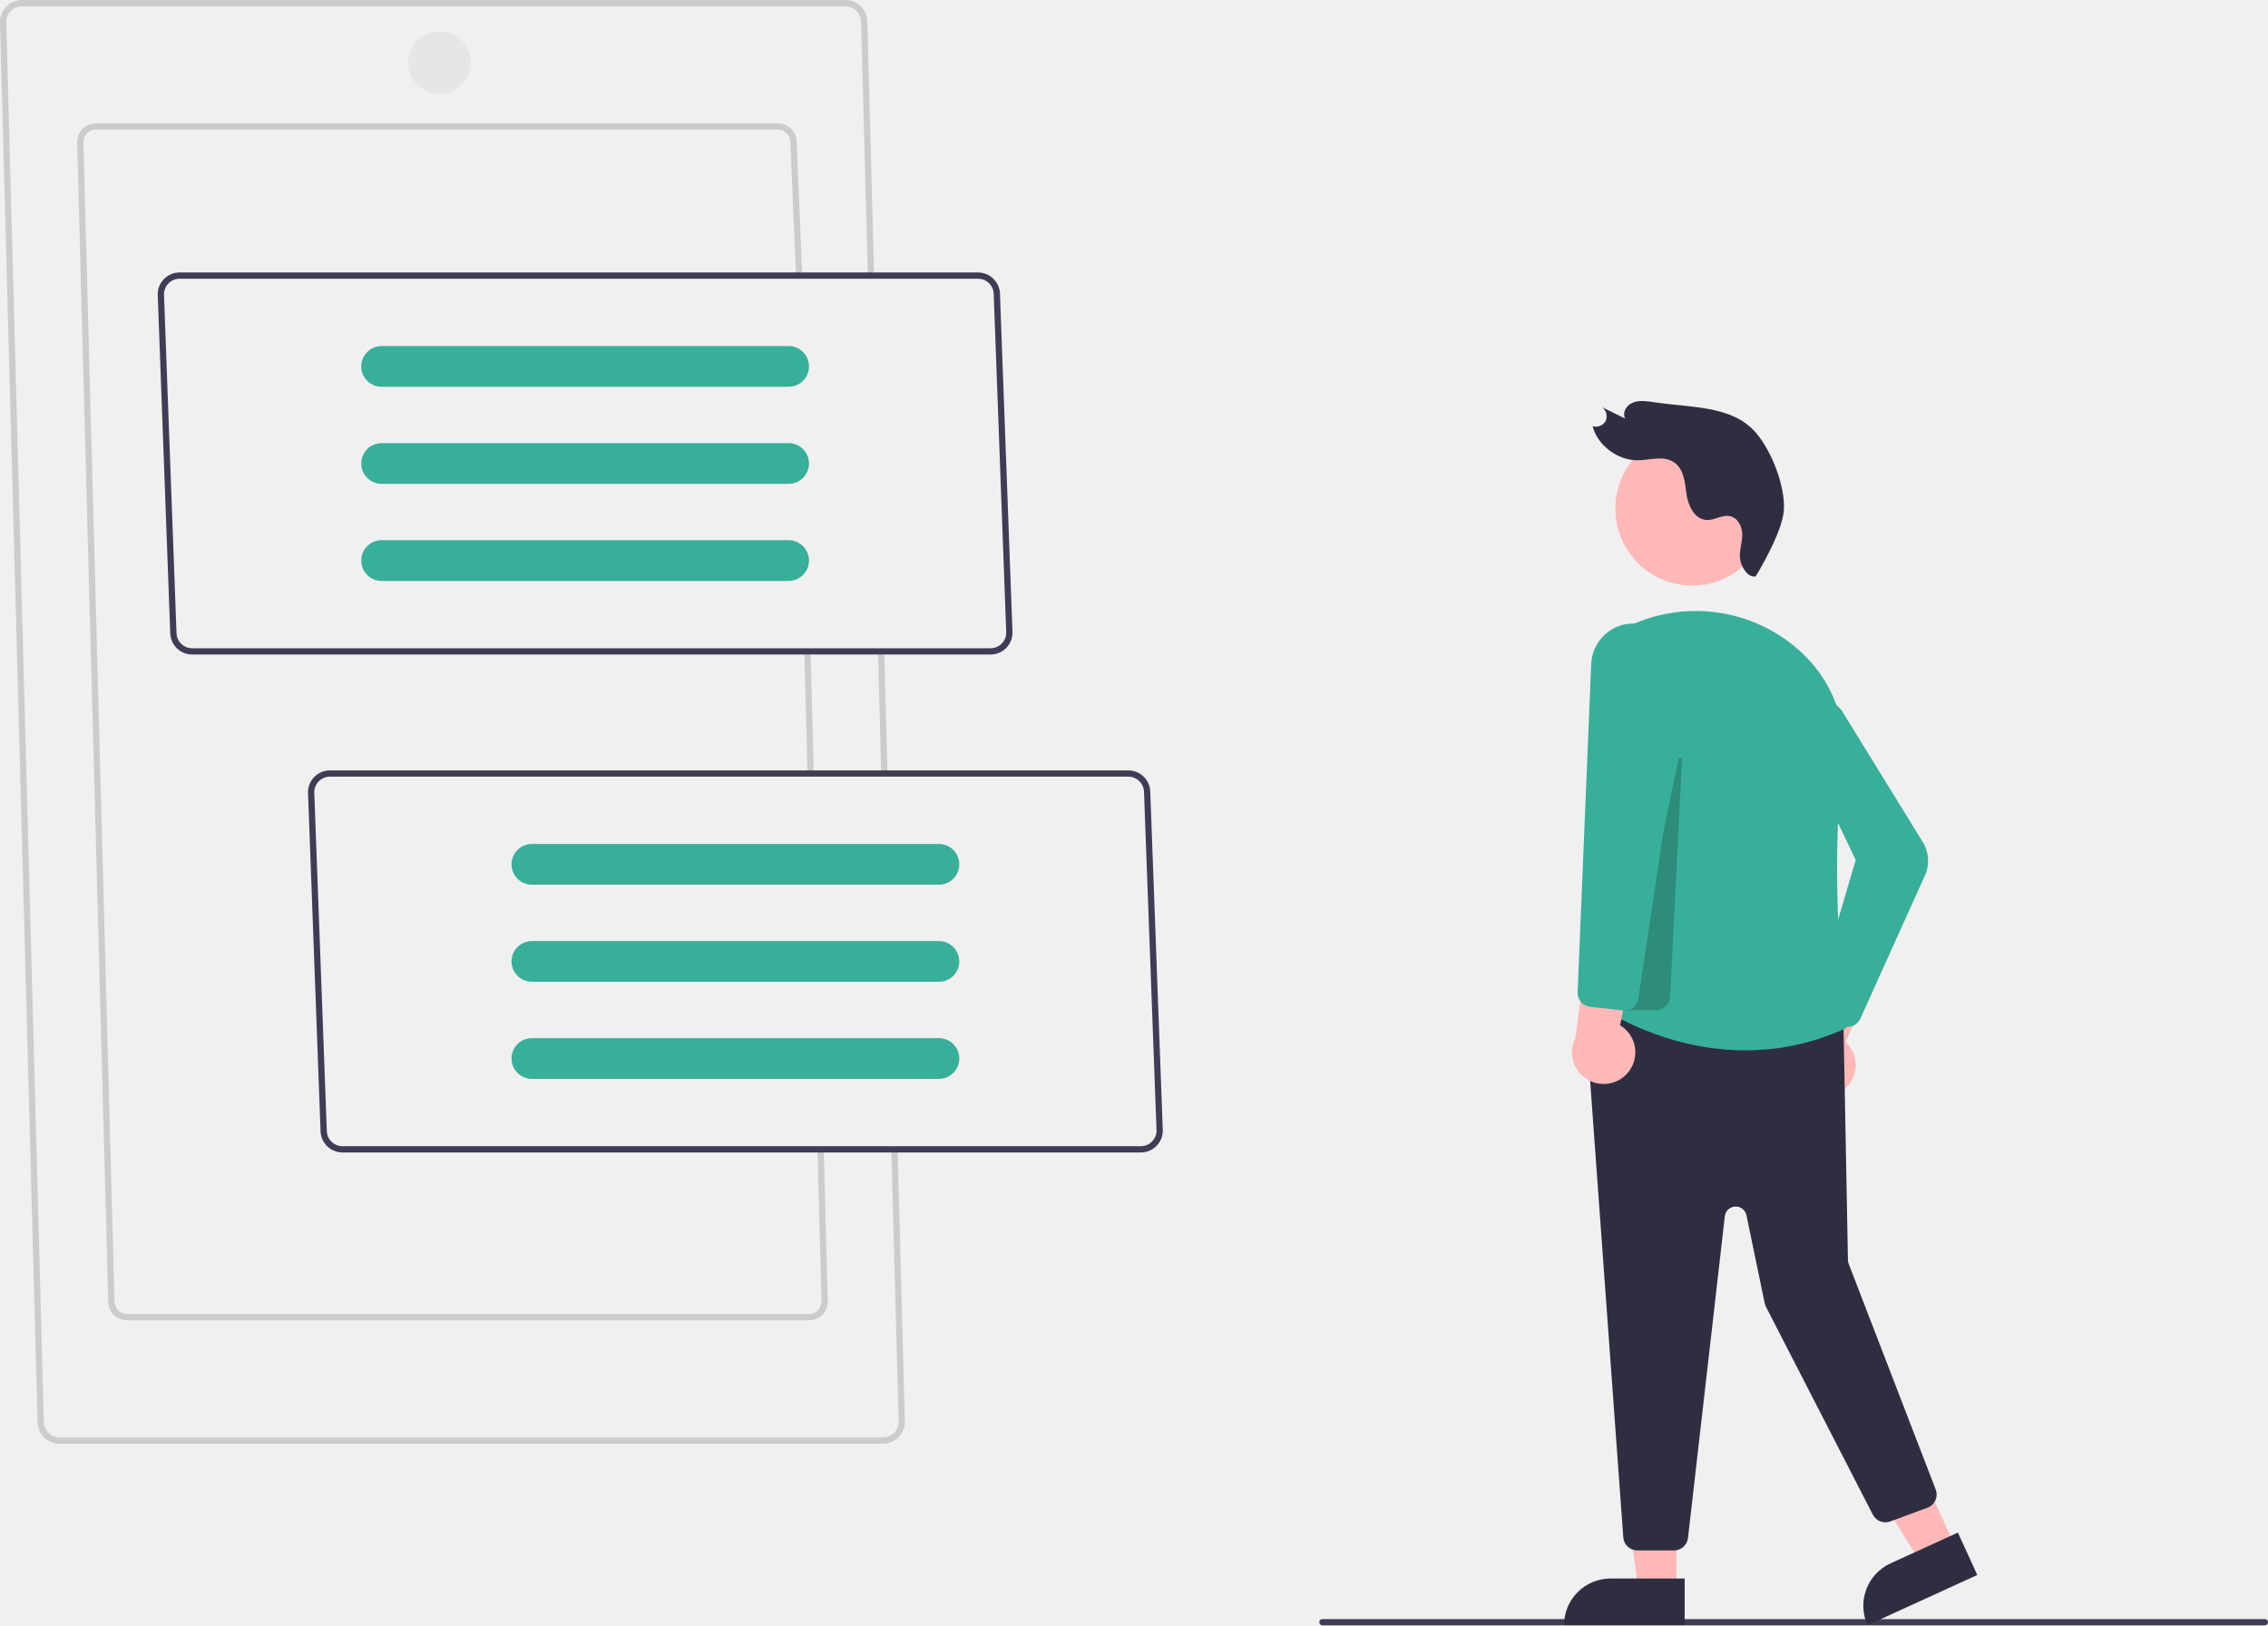
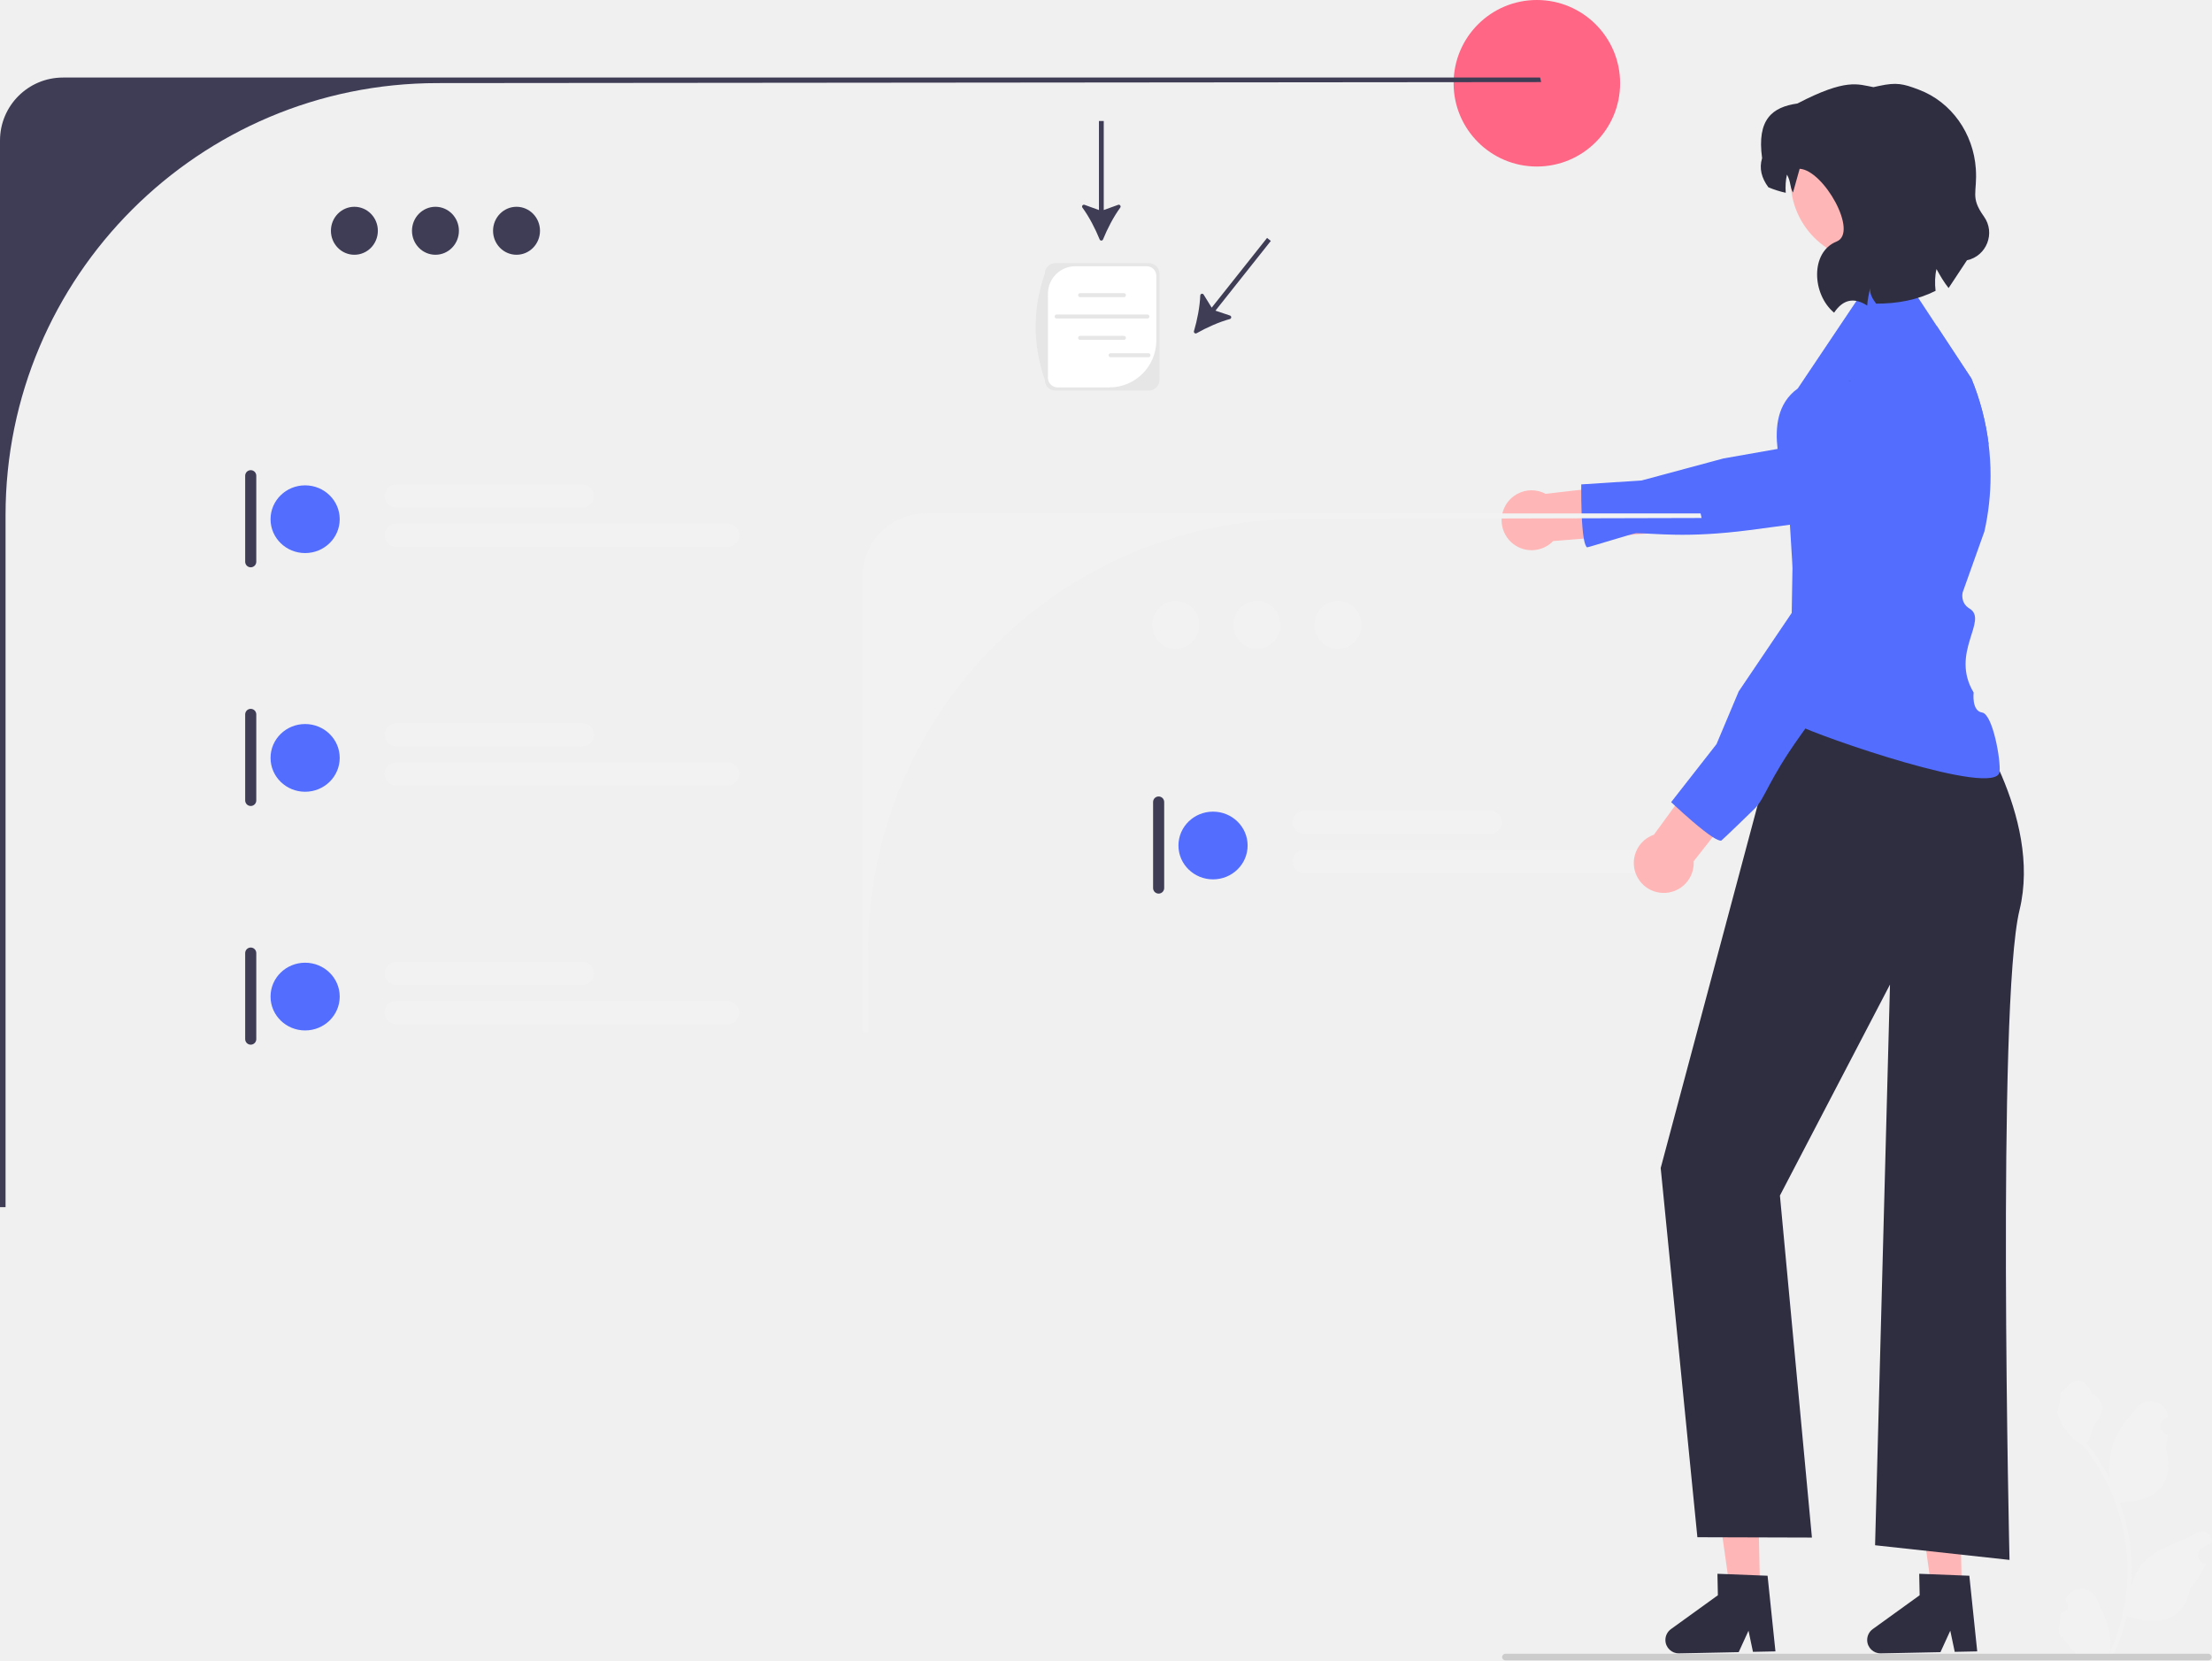
- <svg xmlns="http://www.w3.org/2000/svg" data-name="Layer 1" width="724.346" height="519" viewBox="0 0 724.346 519">
-   <path d="M961.173,709.5h-301a1,1,0,0,1,0-2h301a1,1,0,0,1,0,2Z" transform="translate(-237.8269 -190.5)" fill="#3f3d56" />
-   <polygon points="535.418 507.548 523.159 507.548 517.326 460.26 535.421 460.261 535.418 507.548" fill="#ffb8b8" />
-   <path d="M514.401,504.045h23.644a0,0,0,0,1,0,0v14.887a0,0,0,0,1,0,0H499.515a0,0,0,0,1,0,0v0A14.887,14.887,0,0,1,514.401,504.045Z" fill="#2f2e41" />
-   <polygon points="624.374 493.661 613.222 498.754 588.269 458.165 604.727 450.648 624.374 493.661" fill="#ffb8b8" />
-   <path d="M844.325,687.215H867.969a0,0,0,0,1,0,0v14.887a0,0,0,0,1,0,0H829.438a0,0,0,0,1,0,0v0A14.887,14.887,0,0,1,844.325,687.215Z" transform="translate(-449.7177 224.8962) rotate(-24.54855)" fill="#2f2e41" />
-   <path d="M826.498,538.605a10.056,10.056,0,0,0,.801-15.399l14.412-32.7-18.309,3.103-10.879,30.577A10.11,10.11,0,0,0,826.498,538.605Z" transform="translate(-237.8269 -190.5)" fill="#ffb8b8" />
-   <path d="M772.464,685.579H760.752a4.517,4.517,0,0,1-4.488-4.174L743.877,510.847a4.5,4.5,0,0,1,4.925-4.805l73.735,7.193a4.501,4.501,0,0,1,4.062,4.394l1.419,75.235a3.492,3.492,0,0,0,.234,1.193l27.785,72.053a4.499,4.499,0,0,1-2.643,5.841l-11.868,4.373a4.501,4.501,0,0,1-5.557-2.164L801.836,607.791a4.475,4.475,0,0,1-.404-1.143L795.601,578.555a3.5,3.5,0,0,0-6.904.312l-11.762,102.724A4.499,4.499,0,0,1,772.464,685.579Z" transform="translate(-237.8269 -190.5)" fill="#2f2e41" />
-   <circle cx="540.469" cy="162.426" r="24.561" fill="#ffb8b8" />
-   <path d="M748.551,511.832c3.144,2.169,38.567,25.512,78.942,6.945-.523-4.509-5.562-49.779-1.161-83.152,2.088-15.834-4.218-30.503-17.299-40.246a49.733,49.733,0,0,0-50.02-5.401h-0q-.994.445-2.002.927Z" transform="translate(-237.8269 -190.5)" fill="#38af99" />
-   <path d="M827.876,518.406a4.486,4.486,0,0,1-3.312-1.46l-5.373-5.861a4.523,4.523,0,0,1-.998-4.315l12.305-41.647L811.776,425.805a8.333,8.333,0,0,1-.57-5.546,8.309,8.309,0,0,1,15.387-1.966l25.309,41.067a11.451,11.451,0,0,1,.69,10.73l-20.61,45.665a4.489,4.489,0,0,1-3.39,2.592A4.567,4.567,0,0,1,827.876,518.406Z" transform="translate(-237.8269 -190.5)" fill="#38af99" />
-   <path d="M766.727,513.079h-9.812l17.128-80.604.988.129L771.221,508.805A4.497,4.497,0,0,1,766.727,513.079Z" transform="translate(-237.8269 -190.5)" opacity="0.2" />
-   <path d="M757.648,533.119a10.056,10.056,0,0,0-2.413-15.229l7.308-34.98-17.265,6.837-4.293,32.169A10.11,10.11,0,0,0,757.648,533.119Z" transform="translate(-237.8269 -190.5)" fill="#ffb8b8" />
-   <path d="M756.658,513.18a4.693,4.693,0,0,1-.508-.028l-10.465-1.163a4.515,4.515,0,0,1-3.999-4.658l4.33-104.782a13.528,13.528,0,0,1,26.735-2.315l2.789,12.83-.014.091L761.098,509.346A4.485,4.485,0,0,1,756.658,513.18Z" transform="translate(-237.8269 -190.5)" fill="#38af99" />
-   <path d="M798.532,374.579c-2.547.437-4.643-3.108-4.96-5.602s.592-4.881.691-7.358-1.069-5.488-3.642-6.223c-2.697-.77-5.198,1.394-7.959,1.133-3.848-.363-5.78-4.866-6.246-8.509s-.832-7.957-4.165-10.034c-3.322-2.071-7.432-.564-11.249-.5-6.452.109-13.019-4.811-14.527-10.882a3.66,3.66,0,0,0,4.175-1.672,3.704,3.704,0,0,0-1.114-4.378l7.313,3.581c-.999-2.034.51-4.351,2.588-5.121s4.495-.424,6.788-.068c11.45,1.779,24.713.902,32.308,9.633,5.261,6.047,9.591,17.554,9,25S798.532,374.579,798.532,374.579Z" transform="translate(-237.8269 -190.5)" fill="#2f2e41" />
-   <path d="M519.827,651.5h-263a7.008,7.008,0,0,1-7-7L237.827,197.527A7.013,7.013,0,0,1,244.827,190.5h263a7.008,7.008,0,0,1,7,7l2.174,80.973-1.999.054-2.175-81A5.012,5.012,0,0,0,507.827,192.5h-263a5.006,5.006,0,0,0-5,5L251.826,644.473A5.012,5.012,0,0,0,256.827,649.5h263a5.006,5.006,0,0,0,5-5l-2.335-86.973,1.999-.054,2.336,87A7.013,7.013,0,0,1,519.827,651.5Z" transform="translate(-237.8269 -190.5)" fill="#ccc" />
-   <rect x="518.738" y="398.493" width="2" height="38.4" transform="translate(-248.8492 -176.4015) rotate(-1.53781)" fill="#ccc" />
-   <path d="M496.226,612.109H278.367a5.977,5.977,0,0,1-5.97-5.97L262.457,235.888a5.982,5.982,0,0,1,5.97-5.997H486.286a5.977,5.977,0,0,1,5.97,5.97l1.8,42.597-1.998.084-1.801-42.639a3.985,3.985,0,0,0-3.971-4.012H268.427a3.975,3.975,0,0,0-3.97,3.97l9.94,370.251a3.981,3.981,0,0,0,3.971,3.997H496.226a3.975,3.975,0,0,0,3.97-3.97l-1.287-48.613,1.999-.053,1.288,48.639A5.982,5.982,0,0,1,496.226,612.109Z" transform="translate(-237.8269 -190.5)" fill="#ccc" />
-   <rect x="495.229" y="399.493" width="2" height="38.013" transform="translate(-248.727 -177.2229) rotate(-1.51626)" fill="#ccc" />
-   <path d="M554.197,399.5h-255a7.008,7.008,0,0,1-7-6.942L288.197,284.5a7.008,7.008,0,0,1,7-7h255a7.008,7.008,0,0,1,7,6.942L561.197,392.5A7.008,7.008,0,0,1,554.197,399.5ZM290.197,284.447,294.197,392.5a5.006,5.006,0,0,0,5,5h255a5.006,5.006,0,0,0,5-4.947L555.197,284.5a5.006,5.006,0,0,0-5-5h-255A5.006,5.006,0,0,0,290.197,284.447Z" transform="translate(-237.8269 -190.5)" fill="#3f3d56" />
-   <path d="M602.197,558.5h-255a7.008,7.008,0,0,1-7-6.942L336.197,443.5a7.008,7.008,0,0,1,7-7h255a7.008,7.008,0,0,1,7,6.942L609.197,551.5A7.008,7.008,0,0,1,602.197,558.5ZM338.197,443.447,342.197,551.5a5.006,5.006,0,0,0,5,5h255a5.006,5.006,0,0,0,5-4.947L603.197,443.5a5.006,5.006,0,0,0-5-5h-255A5.006,5.006,0,0,0,338.197,443.447Z" transform="translate(-237.8269 -190.5)" fill="#3f3d56" />
-   <path d="M407.697,460a6.5,6.5,0,0,0,0,13h130a6.5,6.5,0,0,0,0-13Z" transform="translate(-237.8269 -190.5)" fill="#38af99" />
-   <path d="M407.697,491a6.5,6.5,0,0,0,0,13h130a6.5,6.5,0,0,0,0-13Z" transform="translate(-237.8269 -190.5)" fill="#38af99" />
-   <path d="M407.697,522a6.5,6.5,0,0,0,0,13h130a6.5,6.5,0,0,0,0-13Z" transform="translate(-237.8269 -190.5)" fill="#38af99" />
-   <path d="M359.697,301a6.5,6.5,0,0,0,0,13h130a6.5,6.5,0,0,0,0-13Z" transform="translate(-237.8269 -190.5)" fill="#38af99" />
-   <path d="M359.697,332a6.5,6.5,0,0,0,0,13h130a6.5,6.5,0,0,0,0-13Z" transform="translate(-237.8269 -190.5)" fill="#38af99" />
-   <path d="M359.697,363a6.5,6.5,0,0,0,0,13h130a6.5,6.5,0,0,0,0-13Z" transform="translate(-237.8269 -190.5)" fill="#38af99" />
-   <circle cx="140.37" cy="20" r="10" fill="#e6e6e6" />
+ <svg xmlns="http://www.w3.org/2000/svg" width="797.116" height="598.245" viewBox="0 0 797.116 598.245">
+   <circle cx="553.824" cy="30" r="30" fill="#ff6584" />
+   <g>
+     <g>
+       <polygon points="634.242 572.816 623.437 573.039 617.414 530.544 633.36 530.214 634.242 572.816" fill="#ffb6b6" />
+       <path d="M600.144,591c.058,2.667,2.263,4.783,4.93,4.732l21.481-.447,3.538-7.73,1.604,7.619,8.105-.163-2.842-27.26-2.825-.105-11.522-.458-3.717-.14,.16,7.732-16.911,12.204c-1.286,.929-2.034,2.43-2.001,4.016Z" fill="#2f2e41" />
+     </g>
+     <g>
+       <polygon points="706.953 572.816 696.148 573.039 690.125 530.544 706.071 530.214 706.953 572.816" fill="#ffb6b6" />
+       <path d="M672.855,591c.058,2.667,2.263,4.783,4.93,4.732l21.481-.447,3.538-7.73,1.604,7.619,8.105-.163-2.842-27.26-2.825-.105-11.522-.458-3.717-.14,.16,7.732-16.911,12.204c-1.286,.929-2.034,2.43-2.001,4.016Z" fill="#2f2e41" />
+     </g>
+     <path d="M645.132,246.096l59.491-1.653-3.305,4.958,7.527,7.436s27.176,37.182,18.913,71.059c-8.263,33.877-3.611,234.155-3.611,234.155l-48.444-5.28,5.371-202.021-39.661,76.016,11.532,123.234-41.277-.121-13.22-133.028,46.684-174.755Z" fill="#2f2e41" />
+   </g>
+   <path d="M396.269,86.267c.224,.552,.997,.552,1.221-0,1.561-3.849,3.784-8.16,6.203-11.455,.387-.527-.147-1.232-.762-1.01l-5.183,1.875V43.591h-1.735v32.086l-5.185-1.875c-.615-.223-1.149,.482-.762,1.01,2.418,3.295,4.641,7.606,6.204,11.455Z" fill="#3f3d56" />
+   <path d="M430.26,119.304c-.168,.571,.438,1.052,.956,.759,3.617-2.043,8.039-4.037,11.981-5.113,.631-.172,.652-1.056,.031-1.264l-5.225-1.755,19.955-25.127-1.359-1.079-19.955,25.127-2.894-4.693c-.343-.557-1.2-.337-1.224,.317-.155,4.084-1.095,8.842-2.266,12.829Z" fill="#3f3d56" />
+   <g>
+     <path d="M556.996,177.929l32.041-3.693,4.664,18.009-34.015,2.699c-.724,.75-1.567,1.408-2.526,1.941-5.212,2.896-11.785,1.018-14.68-4.194-2.896-5.212-1.018-11.785,4.194-14.68,3.324-1.847,7.198-1.745,10.321-.082Z" fill="#ffb6b6" />
+     <path d="M710.414,136.39l-12.54-19.03c-2.28,1.81-4.28,3.63-5.79,5.24l-2.6,1.79-8.4,7.51-23.78,21.23-7.91,7.07-8.83,1.55-19.49,3.43-29.516,7.942-21.734,1.408c-.01,.44-.01,1.1-.01,1.92-.01,4.27,.09,12.91,.93,17.62,.29,1.64,.67,2.8,1.17,3.15,.16,.11,16.804-5.088,17.644-5.098,6.77-.01,18.086,1.848,40.916-1.122,13.56-1.78,25.5-3.4,30.52-4.09l.11-.02,3.63-1.76,39.85-19.3,12.03-5.83c-1-8.06-3.07-16.01-6.2-23.61Z" fill="#536dfe" />
+   </g>
+   <path d="M22.69,27.941C10.159,27.941,0,38.1,0,50.631V434.941H2V185.621C2,99.641,71.7,29.941,157.68,29.941l397.684-.364-.364-1.636H22.69Z" fill="#3f3d56" />
+   <ellipse cx="127.706" cy="83.151" rx="8.457" ry="8.645" fill="#3f3d56" />
+   <ellipse cx="156.92" cy="83.151" rx="8.457" ry="8.645" fill="#3f3d56" />
+   <ellipse cx="186.134" cy="83.151" rx="8.457" ry="8.645" fill="#3f3d56" />
+   <g>
+     <path d="M333.514,185c-12.531,0-22.69,10.159-22.69,22.69l-0,164.31h2v-29.32c0-85.98,69.7-155.68,155.68-155.68l144.684-.364-.364-1.636-279.31-0Z" fill="#f2f2f2" />
+     <g>
+       <path d="M417.527,286.973c-1.103,0-2,.897-2,2v31c-0,1.103,.897,2,2,2s2-.897,2-2v-31c0-1.103-.897-2-2-2Z" fill="#3f3d56" />
+       <g>
+         <ellipse cx="437.128" cy="304.643" rx="12.463" ry="12.201" fill="#536dfe" />
+         <path d="M537.041,300.469l-67.085-0c-2.301,0-4.174-1.873-4.174-4.174s1.873-4.174,4.174-4.174l67.085,0c2.301,0,4.174,1.873,4.174,4.174s-1.873,4.174-4.174,4.174Z" fill="#f2f2f2" />
+         <path d="M589.395,314.596l-119.438-0c-2.301,0-4.174-1.873-4.174-4.174s1.873-4.174,4.174-4.174l119.438,0c2.301,0,4.174,1.873,4.174,4.174s-1.873,4.174-4.174,4.174Z" fill="#f2f2f2" />
+       </g>
+     </g>
+     <ellipse cx="423.706" cy="225.151" rx="8.457" ry="8.645" fill="#f2f2f2" />
+     <ellipse cx="452.92" cy="225.151" rx="8.457" ry="8.645" fill="#f2f2f2" />
+     <ellipse cx="482.134" cy="225.151" rx="8.457" ry="8.645" fill="#f2f2f2" />
+   </g>
+   <path d="M90.354,169.406c-1.103,0-2,.897-2,2v31c0,1.103,.897,2,2,2s2-.897,2-2v-31c0-1.103-.897-2-2-2Z" fill="#3f3d56" />
+   <g>
+     <ellipse cx="109.955" cy="187.076" rx="12.463" ry="12.201" fill="#536dfe" />
+     <path d="M209.868,182.902h-67.085c-2.301,0-4.174-1.872-4.174-4.174s1.872-4.174,4.174-4.174h67.085c2.301,0,4.174,1.872,4.174,4.174s-1.872,4.174-4.174,4.174Z" fill="#f2f2f2" />
+     <path d="M262.221,197.029h-119.438c-2.301,0-4.174-1.872-4.174-4.174s1.872-4.174,4.174-4.174h119.438c2.301,0,4.174,1.872,4.174,4.174s-1.872,4.174-4.174,4.174Z" fill="#f2f2f2" />
+   </g>
+   <path d="M90.354,255.406c-1.103,0-2,.897-2,2v31c0,1.103,.897,2,2,2s2-.897,2-2v-31c0-1.103-.897-2-2-2Z" fill="#3f3d56" />
+   <g>
+     <ellipse cx="109.955" cy="273.076" rx="12.463" ry="12.201" fill="#536dfe" />
+     <path d="M209.868,268.902h-67.085c-2.301,0-4.174-1.872-4.174-4.174s1.872-4.174,4.174-4.174h67.085c2.301,0,4.174,1.872,4.174,4.174s-1.872,4.174-4.174,4.174Z" fill="#f2f2f2" />
+     <path d="M262.221,283.029h-119.438c-2.301,0-4.174-1.872-4.174-4.174s1.872-4.174,4.174-4.174h119.438c2.301,0,4.174,1.872,4.174,4.174s-1.872,4.174-4.174,4.174Z" fill="#f2f2f2" />
+   </g>
+   <g>
+     <path d="M90.354,341.406c-1.103,0-2,.897-2,2v31c0,1.103,.897,2,2,2s2-.897,2-2v-31c0-1.103-.897-2-2-2Z" fill="#3f3d56" />
+     <g>
+       <ellipse cx="109.955" cy="359.076" rx="12.463" ry="12.201" fill="#536dfe" />
+       <path d="M209.868,354.902h-67.085c-2.301,0-4.174-1.872-4.174-4.174s1.872-4.174,4.174-4.174h67.085c2.301,0,4.174,1.872,4.174,4.174s-1.872,4.174-4.174,4.174Z" fill="#f2f2f2" />
+       <path d="M262.221,369.029h-119.438c-2.301,0-4.174-1.872-4.174-4.174s1.872-4.174,4.174-4.174h119.438c2.301,0,4.174,1.872,4.174,4.174s-1.872,4.174-4.174,4.174Z" fill="#f2f2f2" />
+     </g>
+   </g>
+   <path d="M720.558,278.122c-1.237,9.418-65.35-12.88-73-17-14.31-7.69,.662,.197,.662,.197l-1.662-47.197-1.734-28.122s-.97-7.47-3-17c-.46-2.14-.95-4.62-1.26-7.25-.88-7.59-.21-16.41,7.26-21.75l26.05-38.84,12.83-.75,11.17,16.95,12.54,19.03c3.13,7.6,5.2,15.55,6.2,23.61,.47,3.77,.71,7.57,.71,11.38,0,6.71-.73,13.44-2.21,20.06l-7.85,22.01s-.988,3.725,2.46,5.81c6.996,4.231-7.166,15.862,1.5,30.27,0,0-.81,6.62,3.05,7.2,3.86,.59,6.805,17.426,6.284,21.392Z" fill="#536dfe" />
+   <g>
+     <path d="M596.004,300.75l19.024-26.046,16.395,8.791-21.093,26.822c.06,1.04-.029,2.107-.288,3.172-1.409,5.794-7.247,9.348-13.041,7.94-5.794-1.409-9.348-7.247-7.94-13.041,.898-3.695,3.601-6.471,6.942-7.639Z" fill="#ffb6b6" />
+     <path d="M676.348,136.445c-4.34-3.122-9.424-5.33-15.016-6.31-7.633-1.332-11.914,9.652-13.597,20.364-.774,4.965-1.002,9.874-.736,13.458l-.449,3.135-.263,16.227-.621,37.515-19.108,28.289-8,19-16.348,20.897c.319,.307,.807,.755,1.408,1.317,3.136,2.9,9.536,8.684,13.571,11.264,1.402,.89,2.507,1.396,3.103,1.271,.188-.041,11.699-11.129,12.267-11.749,3.818-4.156,4.57-9.735,16.115-25.947,10.515-14.756,20.769-29.429,24.473-34.739l.068-.095,16.645-54.896,1.514-4.976c1.614-13.628-4.525-26.482-15.024-34.023Z" fill="#536dfe" />
+   </g>
+   <path d="M666.91,137.268c-.031-.012-.059-.026-.09-.038-.257,.021-.512,.037-.761,.038h.85Z" fill="#2f2e41" />
+   <circle cx="674.374" cy="65.071" r="29.088" fill="#ffb6b6" />
+   <path d="M634.992,56.986c-1.964-14.101,3.762-18.415,12.72-19.693,17.724-9.211,21.783-6.895,27.402-5.896l2.065-.444c6.337-1.363,8.635-.782,14.271,1.349,11.887,4.482,19.696,15.848,20.56,28.521,.595,8.737-2.144,10.097,2.921,17.192,4.236,5.924,.996,14.238-6.115,15.767l-6.618,10.006c-1.612-2.037-2.9-4.172-4.36-6.847-.576,2.387-.64,5.119-.339,7.858-6.589,3.282-13.783,4.64-21.413,4.607-1.227-1.636-2.327-3.457-2.182-5.509-.424,2.056-.942,4.104-1.031,6.2-4.8-3.091-8.767-2.183-11.935,2.568-8.001-6.631-8.627-21.825,.883-25.631,8.046-3.22-4.646-25.76-13.3-26.22-.056-.003-2.36,8.712-2.442,8.548-1.221-2.442-.663-3.781-2.123-6.456-.48,2.012-.609,4.265-.451,6.559-2.062-.45-4.15-1.109-6.257-1.987-2.444-3.319-3.389-6.796-2.258-10.493Z" fill="#2f2e41" />
+   <path d="M742.857,580.912c2.066,.129,3.208-2.437,1.645-3.933l-.155-.618c.02-.05,.041-.099,.062-.148,2.089-4.982,9.17-4.947,11.241,.042,1.839,4.428,4.179,8.864,4.756,13.546,.258,2.067,.142,4.172-.316,6.2,4.308-9.411,6.575-19.687,6.575-30.021,0-2.597-.142-5.193-.433-7.783-.239-2.119-.568-4.224-.995-6.31-2.306-11.277-7.299-22.018-14.5-30.99-3.462-1.892-6.349-4.851-8.093-8.397-.626-1.279-1.117-2.655-1.35-4.056,.394,.052,1.486-5.949,1.188-6.317,.549-.833,1.532-1.247,2.131-2.06,2.982-4.043,7.091-3.337,9.236,2.157,4.582,2.313,4.627,6.148,1.815,9.837-1.789,2.347-2.035,5.522-3.604,8.035,.162,.207,.329,.407,.491,.614,2.961,3.798,5.522,7.88,7.681,12.169-.61-4.766,.291-10.508,1.826-14.21,1.748-4.217,5.025-7.769,7.91-11.415,3.466-4.379,10.573-2.468,11.184,3.083,.006,.054,.012,.107,.017,.161-.429,.242-.848,.499-1.259,.77-2.339,1.547-1.531,5.174,1.241,5.602l.063,.01c-.155,1.544-.42,3.074-.807,4.579,3.702,14.316-4.29,19.53-15.701,19.764-.252,.129-.497,.258-.749,.381,1.156,3.255,2.08,6.594,2.764,9.979,.614,2.99,1.04,6.013,1.279,9.049,.297,3.83,.271,7.68-.052,11.503l.019-.136c.82-4.211,3.107-8.145,6.427-10.87,4.946-4.063,11.933-5.559,17.268-8.824,2.568-1.572,5.859,.459,5.411,3.437l-.022,.143c-.794,.323-1.569,.698-2.319,1.117-.429,.242-.848,.499-1.259,.77-2.339,1.547-1.531,5.174,1.241,5.602l.063,.01c.045,.006,.084,.013,.129,.019-1.363,3.236-3.262,6.239-5.639,8.829-2.315,12.497-12.256,13.683-22.89,10.044h-.006c-1.163,5.064-2.861,10.011-5.044,14.726h-18.02c-.065-.2-.123-.407-.181-.607,1.666,.103,3.346,.006,4.986-.297-1.337-1.641-2.674-3.294-4.011-4.935-.032-.032-.058-.065-.084-.097-.678-.84-1.363-1.673-2.041-2.512l-0-.001c-.042-2.578,.267-5.147,.879-7.64l.001-0Z" fill="#f2f2f2" />
+   <path d="M541.306,597.055c0,.66,.53,1.19,1.19,1.19h253.29c.66,0,1.19-.53,1.19-1.19,0-.66-.53-1.19-1.19-1.19h-253.29c-.66,0-1.19,.53-1.19,1.19Z" fill="#ccc" />
+   <g>
+     <path d="M414.027,140.716h-33.721c-2.094,0-3.797-1.703-3.797-3.797-4.459-13.032-4.37-25.801,0-38.323,0-2.094,1.703-3.797,3.797-3.797h33.721c2.094,0,3.797,1.703,3.797,3.797v38.323c0,2.094-1.703,3.797-3.797,3.797Z" fill="#e6e6e6" />
+     <path d="M387.53,95.93c-5.463,0-9.891,4.428-9.891,9.891v30.285c0,1.921,1.557,3.479,3.479,3.479h18.648c9.348,0,16.926-7.578,16.926-16.926v-23.25c0-1.921-1.557-3.479-3.479-3.479h-25.683Z" fill="#fff" />
+     <g>
+       <path d="M405.019,107.067h-15.788c-.398,0-.722-.324-.722-.722,0-.398,.324-.722,.722-.722h15.788c.398,0,.722,.324,.722,.722s-.324,.722-.722,.722Z" fill="#e6e6e6" />
+       <path d="M405.019,122.46h-15.788c-.398,0-.722-.324-.722-.722,0-.398,.324-.722,.722-.722h15.788c.398,0,.722,.324,.722,.722s-.324,.722-.722,.722Z" fill="#e6e6e6" />
+       <path d="M413.491,114.769h-32.732c-.398,0-.722-.324-.722-.722,0-.398,.324-.722,.722-.722h32.732c.398,0,.722,.324,.722,.722s-.324,.722-.722,.722Z" fill="#e6e6e6" />
+     </g>
+     <path d="M413.877,128.718h-13.658c-.398,0-.722-.324-.722-.722,0-.398,.324-.722,.722-.722h13.658c.398,0,.722,.324,.722,.722,0,.398-.324,.722-.722,.722Z" fill="#e6e6e6" />
+   </g>
</svg>
